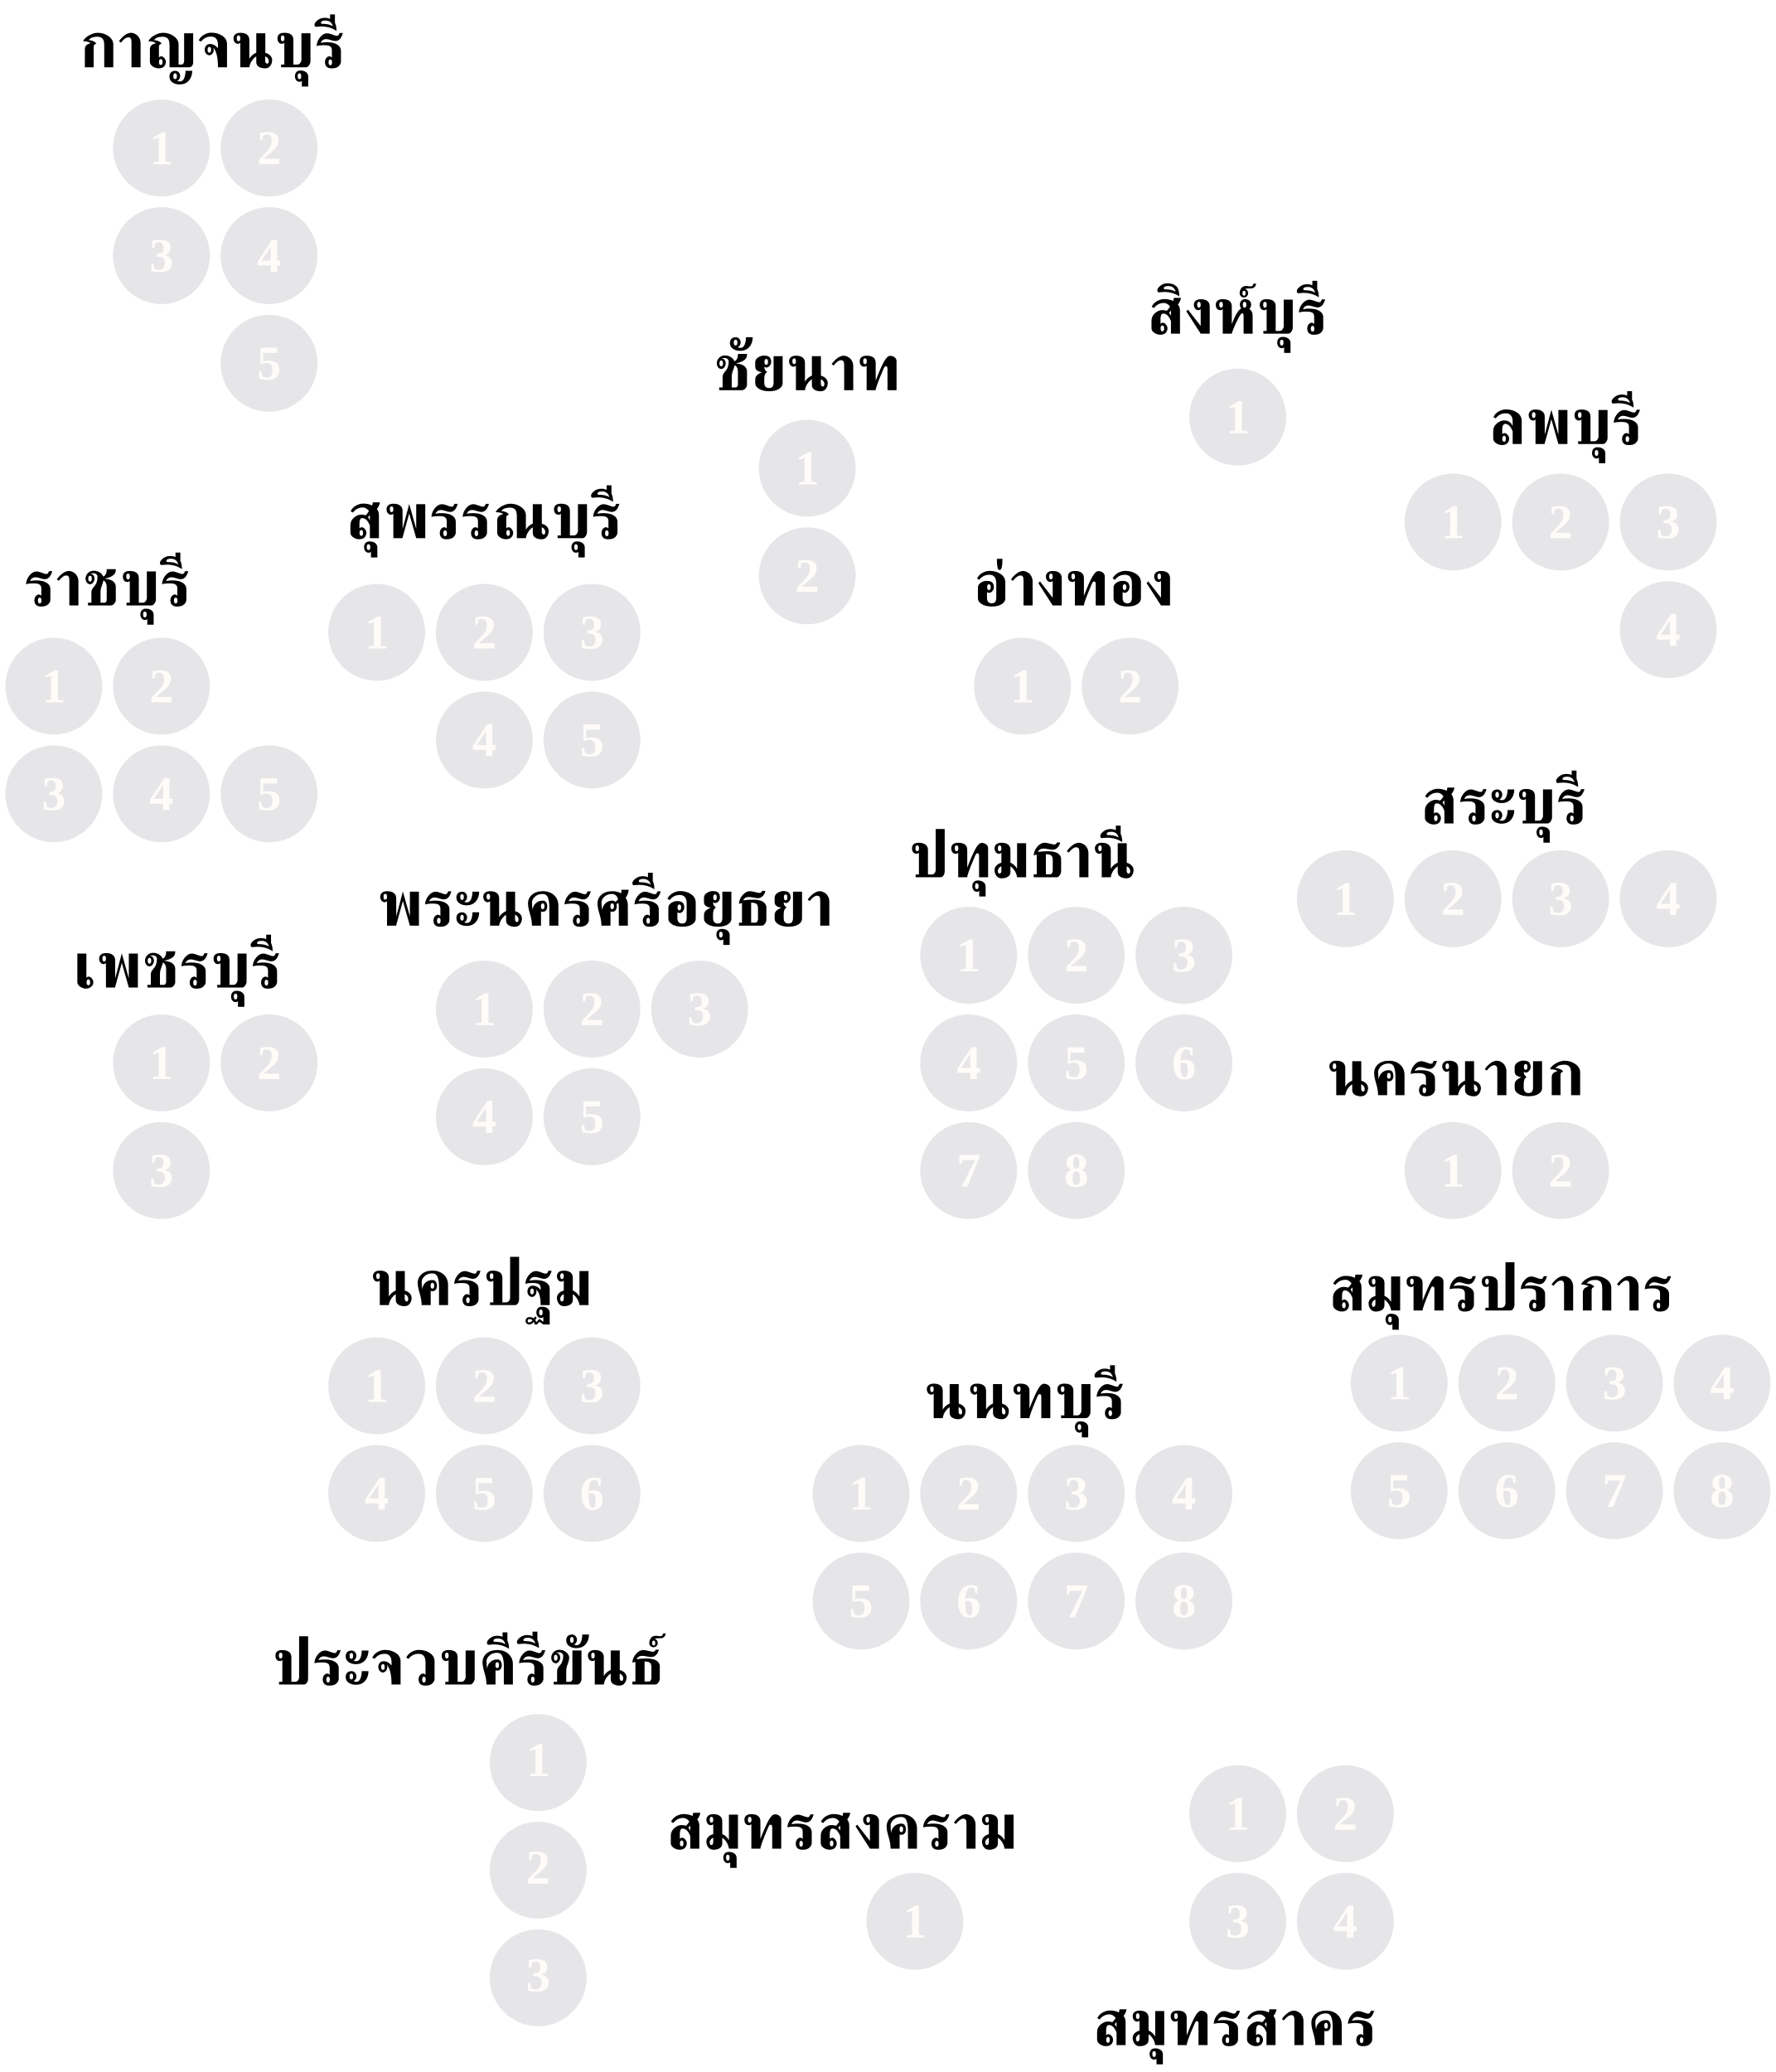
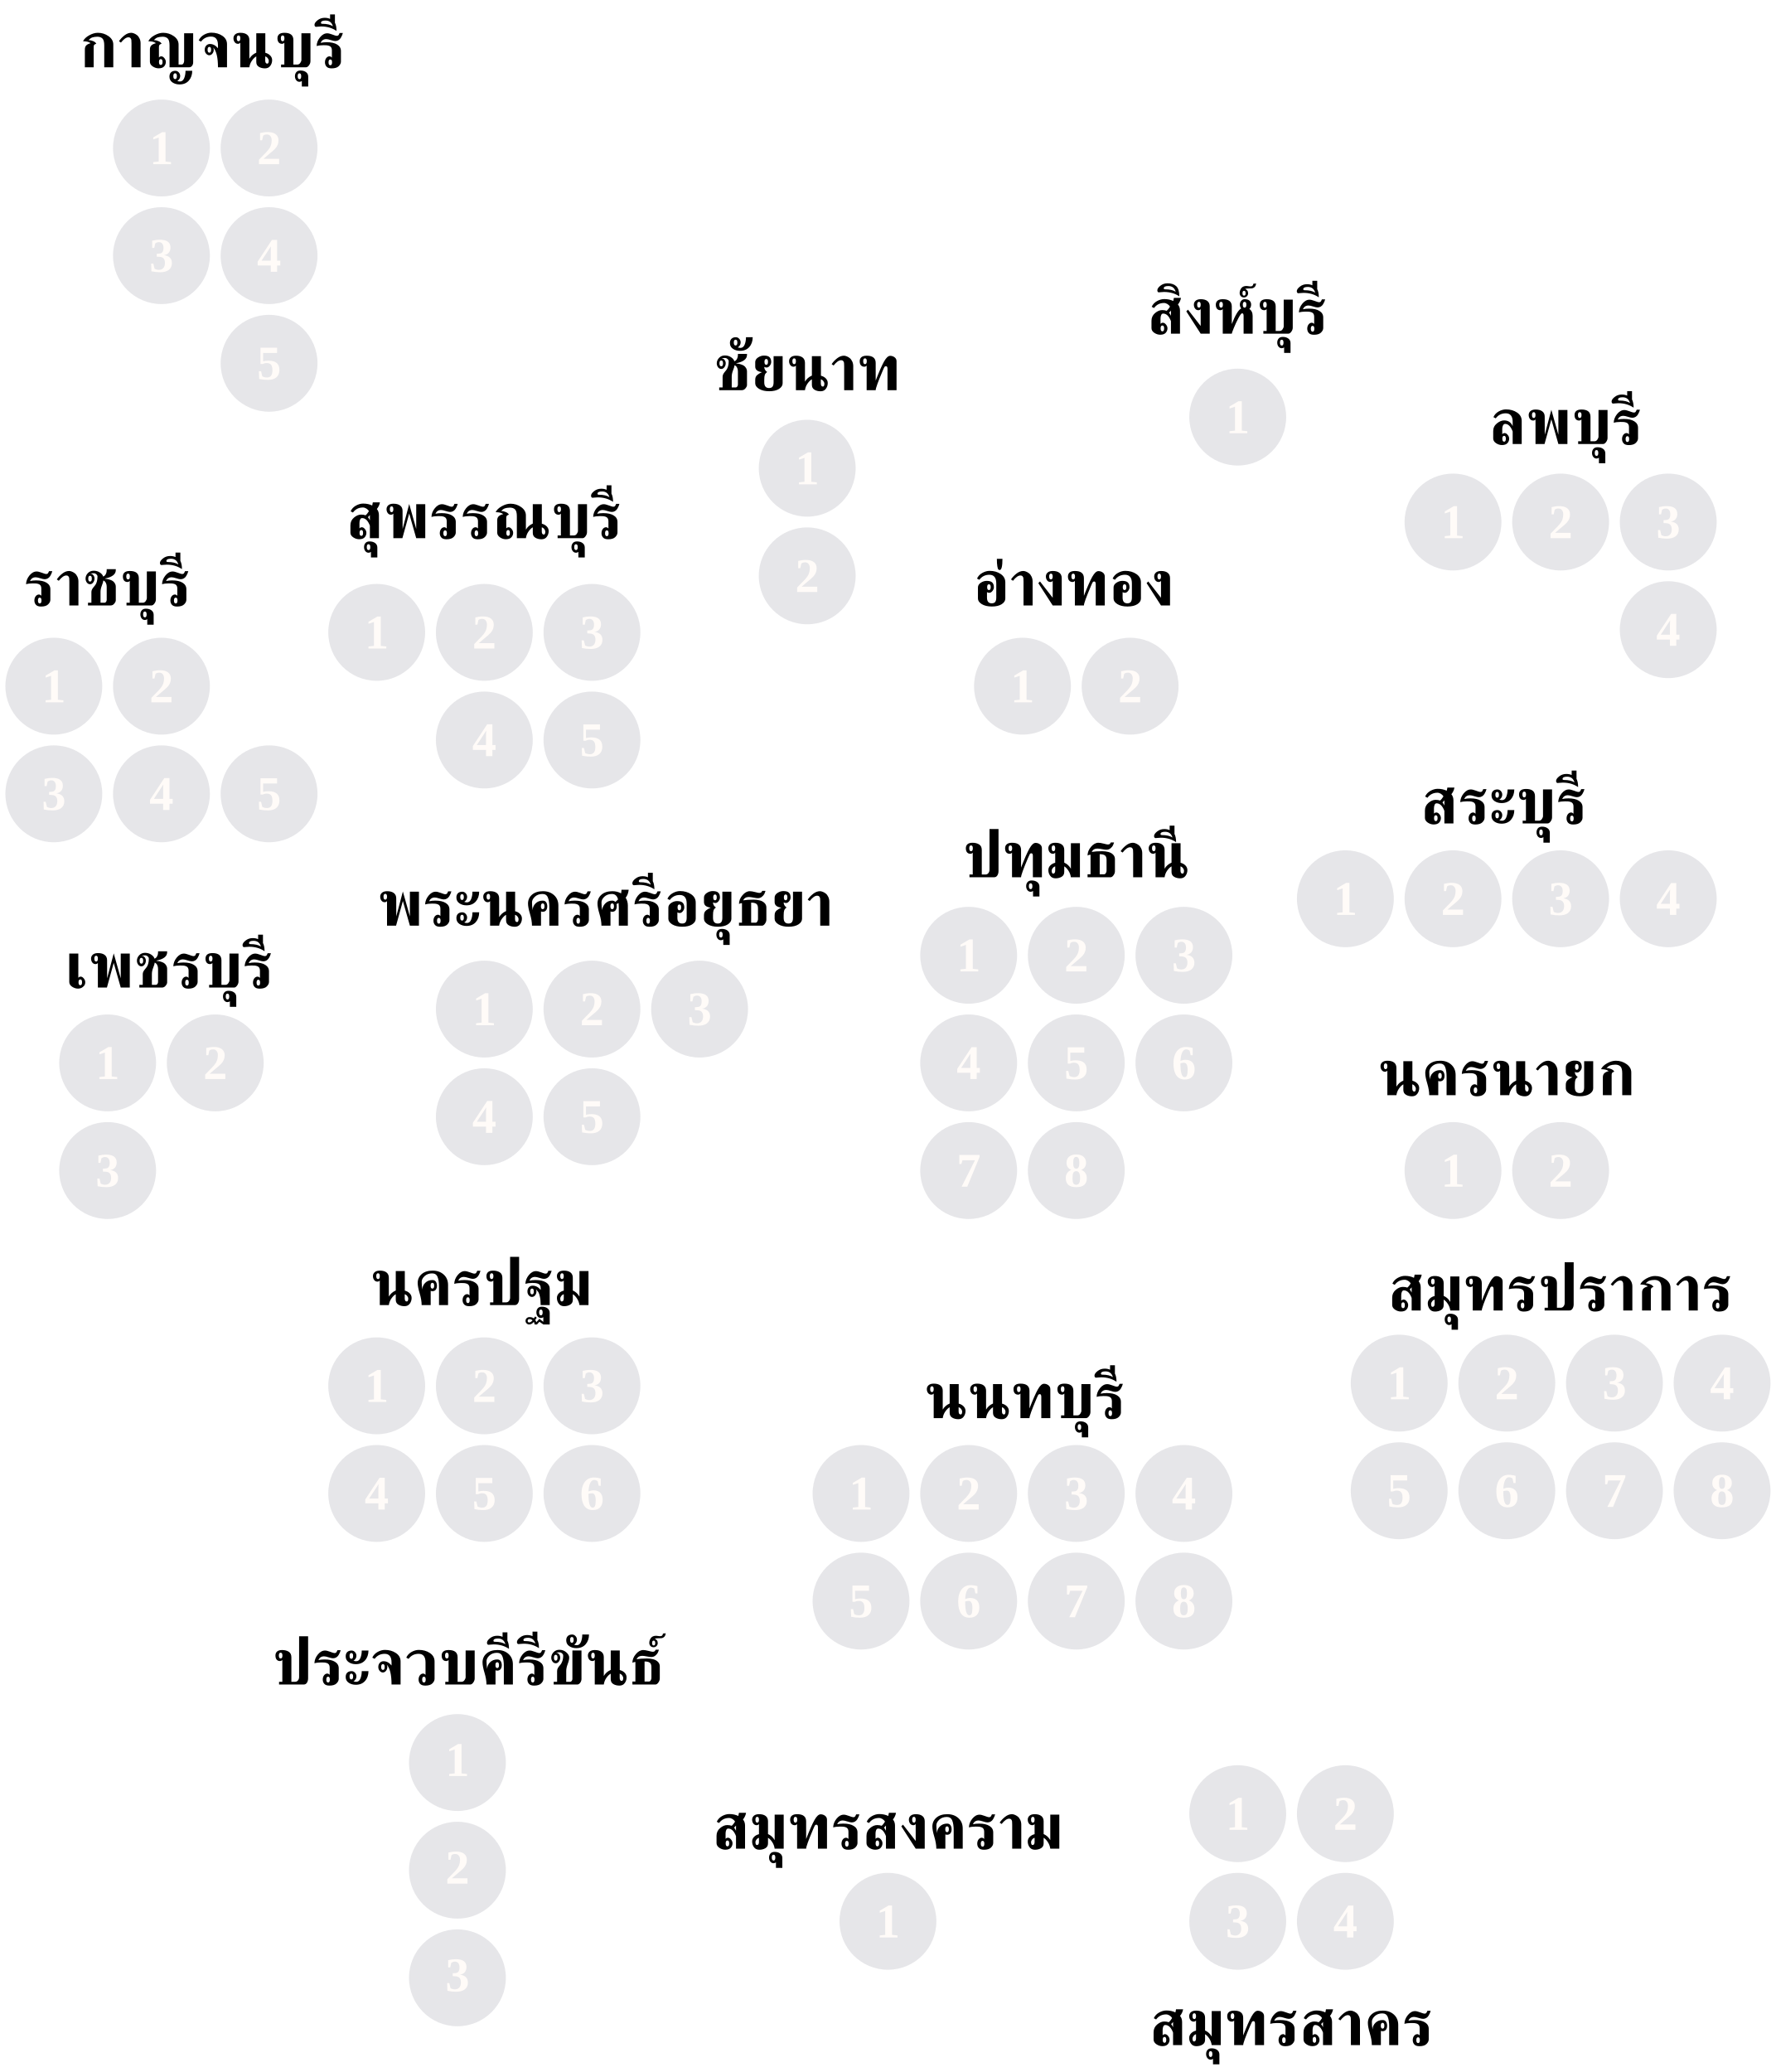
<svg xmlns="http://www.w3.org/2000/svg" width="660" height="770" viewBox="0 0 660 770" fill="none">
  <g id="region-2">
    <g id="province-72">
      <g id="SPB_5" style="pointer-events: all; cursor: pointer; transform: scale(1);">
        <g id="text_1">
          <circle cx="220" cy="275" r="18" fill="rgb(146 146 157 / 23%)" />
          <text x="220" y="281" text-anchor="middle" font-size="18" font-weight="bold" fill="#FFFBF8">5</text>
        </g>
      </g>
      <g id="SPB_4" style="pointer-events: all; cursor: pointer; transform: scale(1);">
        <g id="text_2">
          <circle cx="180" cy="275" r="18" fill="rgb(146 146 157 / 23%)" />
          <text x="180" y="281" text-anchor="middle" font-size="18" font-weight="bold" fill="#FFFBF8">4</text>
        </g>
      </g>
      <g id="SPB_3" style="pointer-events: all; cursor: pointer; transform: scale(1);">
        <g id="text_3">
          <circle cx="220" cy="235" r="18" fill="rgb(146 146 157 / 23%)" />
          <text x="220" y="241" text-anchor="middle" font-size="18" font-weight="bold" fill="#FFFBF8">3</text>
        </g>
      </g>
      <g id="SPB_2" style="pointer-events: all; cursor: pointer; transform: scale(1);">
        <g id="text_4">
          <circle cx="180" cy="235" r="18" fill="rgb(146 146 157 / 23%)" />
          <text x="180" y="241" text-anchor="middle" font-size="18" font-weight="bold" fill="#FFFBF8">2</text>
        </g>
      </g>
      <g id="SPB_1" style="pointer-events: all; cursor: pointer; transform: scale(1);">
        <g id="text_5">
          <circle cx="140" cy="235" r="18" fill="rgb(146 146 157 / 23%)" />
          <text x="140" y="241" text-anchor="middle" font-size="18" font-weight="bold" fill="#FFFBF8">1</text>
        </g>
      </g>
      <g id="SPB_name" style="cursor: pointer;">
        <rect x="118" y="175" width="125" height="35" rx="4" fill="transparent" />
        <text x="180" y="200" text-anchor="middle" font-size="24" font-weight="bold" fill="#000">สุพรรณบุรี</text>
      </g>
    </g>
    <g id="province-15">
      <g id="ATG_2" style="pointer-events: all; cursor: pointer; transform: scale(1);">
        <g id="text_6">
          <circle cx="420" cy="255" r="18" fill="rgb(146 146 157 / 23%)" />
          <text x="420" y="261" text-anchor="middle" font-size="18" font-weight="bold" fill="#FFFBF8">2</text>
        </g>
      </g>
      <g id="ATG_1" style="pointer-events: all; cursor: pointer; transform: scale(1);">
        <g id="text_7">
          <circle cx="380" cy="255" r="18" fill="rgb(146 146 157 / 23%)" />
          <text x="380" y="261" text-anchor="middle" font-size="18" font-weight="bold" fill="#FFFBF8">1</text>
        </g>
      </g>
      <g id="ATG_name" style="cursor: pointer;">
        <rect x="353" y="200" width="94" height="35" rx="4" fill="transparent" />
        <text x="399" y="225" text-anchor="middle" font-size="24" font-weight="bold" fill="#000">อ่างทอง</text>
      </g>
    </g>
    <g id="province-14">
      <g id="AYA_5" style="pointer-events: all; cursor: pointer; transform: scale(1);">
        <g id="text_8">
          <circle cx="220" cy="415" r="18" fill="rgb(146 146 157 / 23%)" />
          <text x="220" y="421" text-anchor="middle" font-size="18" font-weight="bold" fill="#FFFBF8">5</text>
        </g>
      </g>
      <g id="AYA_4" style="pointer-events: all; cursor: pointer; transform: scale(1);">
        <g id="text_9">
          <circle cx="180" cy="415" r="18" fill="rgb(146 146 157 / 23%)" />
          <text x="180" y="421" text-anchor="middle" font-size="18" font-weight="bold" fill="#FFFBF8">4</text>
        </g>
      </g>
      <g id="AYA_3" style="pointer-events: all; cursor: pointer; transform: scale(1);">
        <g id="text_10">
          <circle cx="260" cy="375" r="18" fill="rgb(146 146 157 / 23%)" />
          <text x="260" y="381" text-anchor="middle" font-size="18" font-weight="bold" fill="#FFFBF8">3</text>
        </g>
      </g>
      <g id="AYA_2" style="pointer-events: all; cursor: pointer; transform: scale(1);">
        <g id="text_11">
          <circle cx="220" cy="375" r="18" fill="rgb(146 146 157 / 23%)" />
          <text x="220" y="381" text-anchor="middle" font-size="18" font-weight="bold" fill="#FFFBF8">2</text>
        </g>
      </g>
      <g id="AYA_1" style="pointer-events: all; cursor: pointer; transform: scale(1);">
        <g id="text_12">
          <circle cx="180" cy="375" r="18" fill="rgb(146 146 157 / 23%)" />
          <text x="180" y="381" text-anchor="middle" font-size="18" font-weight="bold" fill="#FFFBF8">1</text>
        </g>
      </g>
      <g id="AYA_name" style="cursor: pointer;">
        <rect x="128" y="319" width="195" height="35" rx="4" fill="transparent" />
        <text x="225" y="344" text-anchor="middle" font-size="24" font-weight="bold" fill="#000">พระนครศรีอยุธยา</text>
      </g>
    </g>
    <g id="province-13">
      <g id="PTE_8" style="pointer-events: all; cursor: pointer; transform: scale(1);">
        <g id="text_13">
          <circle cx="400" cy="435" r="18" fill="rgb(146 146 157 / 23%)" />
          <text x="400" y="441" text-anchor="middle" font-size="18" font-weight="bold" fill="#FFFBF8">8</text>
        </g>
      </g>
      <g id="PTE_7" style="pointer-events: all; cursor: pointer; transform: scale(1);">
        <g id="text_13">
          <circle cx="360" cy="435" r="18" fill="rgb(146 146 157 / 23%)" />
          <text x="360" y="441" text-anchor="middle" font-size="18" font-weight="bold" fill="#FFFBF8">7</text>
        </g>
      </g>
      <g id="PTE_6" style="pointer-events: all; cursor: pointer; transform: scale(1);">
        <g id="text_14">
          <circle cx="440" cy="395" r="18" fill="rgb(146 146 157 / 23%)" />
          <text x="440" y="401" text-anchor="middle" font-size="18" font-weight="bold" fill="#FFFBF8">6</text>
        </g>
      </g>
      <g id="PTE_5" style="pointer-events: all; cursor: pointer; transform: scale(1);">
        <g id="text_15">
          <circle cx="400" cy="395" r="18" fill="rgb(146 146 157 / 23%)" />
          <text x="400" y="401" text-anchor="middle" font-size="18" font-weight="bold" fill="#FFFBF8">5</text>
        </g>
      </g>
      <g id="PTE_4" style="pointer-events: all; cursor: pointer; transform: scale(1);">
        <g id="text_16">
          <circle cx="360" cy="395" r="18" fill="rgb(146 146 157 / 23%)" />
          <text x="360" y="401" text-anchor="middle" font-size="18" font-weight="bold" fill="#FFFBF8">4</text>
        </g>
      </g>
      <g id="PTE_3" style="pointer-events: all; cursor: pointer; transform: scale(1);">
        <g id="text_17">
          <circle cx="440" cy="355" r="18" fill="rgb(146 146 157 / 23%)" />
          <text x="440" y="361" text-anchor="middle" font-size="18" font-weight="bold" fill="#FFFBF8">3</text>
        </g>
      </g>
      <g id="PTE_2" style="pointer-events: all; cursor: pointer; transform: scale(1);">
        <g id="text_18">
          <circle cx="400" cy="355" r="18" fill="rgb(146 146 157 / 23%)" />
          <text x="400" y="361" text-anchor="middle" font-size="18" font-weight="bold" fill="#FFFBF8">2</text>
        </g>
      </g>
      <g id="PTE_1" style="pointer-events: all; cursor: pointer; transform: scale(1);">
        <g id="text_19">
          <circle cx="360" cy="355" r="18" fill="rgb(146 146 157 / 23%)" />
          <text x="360" y="361" text-anchor="middle" font-size="18" font-weight="bold" fill="#FFFBF8">1</text>
        </g>
      </g>
      <g id="PTE_name" style="cursor: pointer;">
        <rect x="329" y="299" width="102" height="35" rx="4" fill="transparent" />
-         <text x="380" y="326" text-anchor="middle" font-size="24" font-weight="bold" fill="#000">ปทุมธานี</text>
+         <text x="400" y="326" text-anchor="middle" font-size="24" font-weight="bold" fill="#000">ปทุมธานี</text>
      </g>
    </g>
    <g id="province-12">
      <g id="NBI_8" style="pointer-events: all; cursor: pointer; transform: scale(1);">
        <g id="text_20">
          <circle cx="440" cy="595" r="18" fill="rgb(146 146 157 / 23%)" />
          <text x="440" y="601" text-anchor="middle" font-size="18" font-weight="bold" fill="#FFFBF8">8</text>
        </g>
      </g>
      <g id="NBI_7" style="pointer-events: all; cursor: pointer; transform: scale(1);">
        <g id="text_21">
          <circle cx="400" cy="595" r="18" fill="rgb(146 146 157 / 23%)" />
          <text x="400" y="601" text-anchor="middle" font-size="18" font-weight="bold" fill="#FFFBF8">7</text>
        </g>
      </g>
      <g id="NBI_6" style="pointer-events: all; cursor: pointer; transform: scale(1);">
        <g id="text_22">
          <circle cx="360" cy="595" r="18" fill="rgb(146 146 157 / 23%)" />
          <text x="360" y="601" text-anchor="middle" font-size="18" font-weight="bold" fill="#FFFBF8">6</text>
        </g>
      </g>
      <g id="NBI_5" style="pointer-events: all; cursor: pointer; transform: scale(1);">
        <g id="text_23">
          <circle cx="320" cy="595" r="18" fill="rgb(146 146 157 / 23%)" />
          <text x="320" y="601" text-anchor="middle" font-size="18" font-weight="bold" fill="#FFFBF8">5</text>
        </g>
      </g>
      <g id="NBI_4" style="pointer-events: all; cursor: pointer; transform: scale(1);">
        <g id="text_24">
          <circle cx="440" cy="555" r="18" fill="rgb(146 146 157 / 23%)" />
          <text x="440" y="561" text-anchor="middle" font-size="18" font-weight="bold" fill="#FFFBF8">4</text>
        </g>
      </g>
      <g id="NBI_3" style="pointer-events: all; cursor: pointer; transform: scale(1);">
        <g id="text_25">
          <circle cx="400" cy="555" r="18" fill="rgb(146 146 157 / 23%)" />
          <text x="400" y="561" text-anchor="middle" font-size="18" font-weight="bold" fill="#FFFBF8">3</text>
        </g>
      </g>
      <g id="NBI_2" style="pointer-events: all; cursor: pointer; transform: scale(1);">
        <g id="text_26">
          <circle cx="360" cy="555" r="18" fill="rgb(146 146 157 / 23%)" />
          <text x="360" y="561" text-anchor="middle" font-size="18" font-weight="bold" fill="#FFFBF8">2</text>
        </g>
      </g>
      <g id="NBI_1" style="pointer-events: all; cursor: pointer; transform: scale(1);">
        <g id="text_27">
          <circle cx="320" cy="555" r="18" fill="rgb(146 146 157 / 23%)" />
          <text x="320" y="561" text-anchor="middle" font-size="18" font-weight="bold" fill="#FFFBF8">1</text>
        </g>
      </g>
      <g id="NBI_name" style="cursor: pointer;">
        <rect x="338" y="500" width="88" height="35" rx="4" fill="transparent" />
        <text x="381" y="527" text-anchor="middle" font-size="24" font-weight="bold" fill="#000">นนทบุรี</text>
      </g>
    </g>
    <g id="province-73">
      <g id="NPT_6" style="pointer-events: all; cursor: pointer; transform: scale(1);">
        <g id="text_28">
          <circle cx="220" cy="555" r="18" fill="rgb(146 146 157 / 23%)" />
          <text x="220" y="561" text-anchor="middle" font-size="18" font-weight="bold" fill="#FFFBF8">6</text>
        </g>
      </g>
      <g id="NPT_5" style="pointer-events: all; cursor: pointer; transform: scale(1);">
        <g id="text_29">
          <circle cx="180" cy="555" r="18" fill="rgb(146 146 157 / 23%)" />
          <text x="180" y="561" text-anchor="middle" font-size="18" font-weight="bold" fill="#FFFBF8">5</text>
        </g>
      </g>
      <g id="NPT_4" style="pointer-events: all; cursor: pointer; transform: scale(1);">
        <g id="text_30">
          <circle cx="140" cy="555" r="18" fill="rgb(146 146 157 / 23%)" />
          <text x="140" y="561" text-anchor="middle" font-size="18" font-weight="bold" fill="#FFFBF8">4</text>
        </g>
      </g>
      <g id="NPT_3" style="pointer-events: all; cursor: pointer; transform: scale(1);">
        <g id="text_31">
          <circle cx="220" cy="515" r="18" fill="rgb(146 146 157 / 23%)" />
          <text x="220" y="521" text-anchor="middle" font-size="18" font-weight="bold" fill="#FFFBF8">3</text>
        </g>
      </g>
      <g id="NPT_2" style="pointer-events: all; cursor: pointer; transform: scale(1);">
        <g id="text_32">
          <circle cx="180" cy="515" r="18" fill="rgb(146 146 157 / 23%)" />
          <text x="180" y="521" text-anchor="middle" font-size="18" font-weight="bold" fill="#FFFBF8">2</text>
        </g>
      </g>
      <g id="NPT_1" style="pointer-events: all; cursor: pointer; transform: scale(1);">
        <g id="text_33">
          <circle cx="140" cy="515" r="18" fill="rgb(146 146 157 / 23%)" />
          <text x="140" y="521" text-anchor="middle" font-size="18" font-weight="bold" fill="#FFFBF8">1</text>
        </g>
      </g>
      <g id="NPT_name" style="cursor: pointer;">
        <rect x="129" y="460" width="102" height="35" rx="4" fill="transparent" />
        <text x="179" y="485" text-anchor="middle" font-size="24" font-weight="bold" fill="#000">นครปฐม</text>
      </g>
    </g>
    <g id="province-18">
      <g id="CNT_2" style="pointer-events: all; cursor: pointer; transform: scale(1);">
        <g id="text_34">
          <circle cx="300" cy="214" r="18" fill="rgb(146 146 157 / 23%)" />
          <text x="300" y="220" text-anchor="middle" font-size="18" font-weight="bold" fill="#FFFBF8">2</text>
        </g>
      </g>
      <g id="CNT_1" style="pointer-events: all; cursor: pointer; transform: scale(1);">
        <g id="text_35">
          <circle cx="300" cy="174" r="18" fill="rgb(146 146 157 / 23%)" />
          <text x="300" y="180" text-anchor="middle" font-size="18" font-weight="bold" fill="#FFFBF8">1</text>
        </g>
      </g>
      <g id="CNT_name" style="cursor: pointer;">
        <rect x="258" y="119" width="85" height="35" rx="4" fill="transparent" />
        <text x="300" y="145" text-anchor="middle" font-size="24" font-weight="bold" fill="#000">ชัยนาท</text>
      </g>
    </g>
    <g id="province-19">
      <g id="SRI_4" style="pointer-events: all; cursor: pointer; transform: scale(1);">
        <g id="text_36">
          <circle cx="620" cy="334" r="18" fill="rgb(146 146 157 / 23%)" />
          <text x="620" y="340" text-anchor="middle" font-size="18" font-weight="bold" fill="#FFFBF8">4</text>
        </g>
      </g>
      <g id="SRI_3" style="pointer-events: all; cursor: pointer; transform: scale(1);">
        <g id="text_37">
          <circle cx="580" cy="334" r="18" fill="rgb(146 146 157 / 23%)" />
          <text x="580" y="340" text-anchor="middle" font-size="18" font-weight="bold" fill="#FFFBF8">3</text>
        </g>
      </g>
      <g id="SRI_2" style="pointer-events: all; cursor: pointer; transform: scale(1);">
        <g id="text_38">
          <circle cx="540" cy="334" r="18" fill="rgb(146 146 157 / 23%)" />
          <text x="540" y="340" text-anchor="middle" font-size="18" font-weight="bold" fill="#FFFBF8">2</text>
        </g>
      </g>
      <g id="SRI_1" style="pointer-events: all; cursor: pointer; transform: scale(1);">
        <g id="text_39">
          <circle cx="500" cy="334" r="18" fill="rgb(146 146 157 / 23%)" />
          <text x="500" y="340" text-anchor="middle" font-size="18" font-weight="bold" fill="#FFFBF8">1</text>
        </g>
      </g>
      <g id="SRI_name" style="cursor: pointer;">
        <rect x="521" y="280" width="78" height="35" rx="4" fill="transparent" />
        <text x="559" y="306" text-anchor="middle" font-size="24" font-weight="bold" fill="#000">สระบุรี</text>
      </g>
    </g>
    <g id="province-74">
      <g id="SKN_4" style="pointer-events: all; cursor: pointer; transform: scale(1);">
        <g id="text_40">
          <circle cx="500" cy="714" r="18" fill="rgb(146 146 157 / 23%)" />
          <text x="500" y="720" text-anchor="middle" font-size="18" font-weight="bold" fill="#FFFBF8">4</text>
        </g>
      </g>
      <g id="SKN_3" style="pointer-events: all; cursor: pointer; transform: scale(1);">
        <g id="text_40">
          <circle cx="460" cy="714" r="18" fill="rgb(146 146 157 / 23%)" />
          <text x="460" y="720" text-anchor="middle" font-size="18" font-weight="bold" fill="#FFFBF8">3</text>
        </g>
      </g>
      <g id="SKN_2" style="pointer-events: all; cursor: pointer; transform: scale(1);">
        <g id="text_41">
          <circle cx="500" cy="674" r="18" fill="rgb(146 146 157 / 23%)" />
          <text x="500" y="680" text-anchor="middle" font-size="18" font-weight="bold" fill="#FFFBF8">2</text>
        </g>
      </g>
      <g id="SKN_1" style="pointer-events: all; cursor: pointer; transform: scale(1);">
        <g id="text_42">
          <circle cx="460" cy="674" r="18" fill="rgb(146 146 157 / 23%)" />
          <text x="460" y="680" text-anchor="middle" font-size="18" font-weight="bold" fill="#FFFBF8">1</text>
        </g>
      </g>
      <g id="SKN_name" style="cursor: pointer;">
        <rect x="395.5" y="735" width="128" height="35" rx="4" fill="transparent" />
-         <text x="459" y="760" text-anchor="middle" font-size="24" font-weight="bold" fill="#000">สมุทรสาคร</text>
+         <text x="480" y="760" text-anchor="middle" font-size="24" font-weight="bold" fill="#000">สมุทรสาคร</text>
      </g>
    </g>
    <g id="province-75">
      <g id="SKM_1" style="pointer-events: all; cursor: pointer; transform: scale(1);">
        <g id="text_43">
-           <circle cx="340" cy="714" r="18" fill="rgb(146 146 157 / 23%)" />
-           <text x="340" y="720" text-anchor="middle" font-size="18" font-weight="bold" fill="#FFFBF8">1</text>
+           <circle cx="330" cy="714" r="18" fill="rgb(146 146 157 / 23%)" />
+           <text x="330" y="720" text-anchor="middle" font-size="18" font-weight="bold" fill="#FFFBF8">1</text>
        </g>
      </g>
      <g id="SKM_name" style="cursor: pointer;">
        <rect x="235" y="660" width="156" height="35" rx="4" fill="transparent" />
-         <text x="313" y="687" text-anchor="middle" font-size="24" font-weight="bold" fill="#000">สมุทรสงคราม</text>
+         <text x="330" y="687" text-anchor="middle" font-size="24" font-weight="bold" fill="#000">สมุทรสงคราม</text>
      </g>
    </g>
    <g id="province-11">
      <g id="SPK_8" style="pointer-events: all; cursor: pointer; transform: scale(1);">
        <g id="text_44">
          <circle cx="640" cy="554" r="18" fill="rgb(146 146 157 / 23%)" />
          <text x="640" y="560" text-anchor="middle" font-size="18" font-weight="bold" fill="#FFFBF8">8</text>
        </g>
      </g>
      <g id="SPK_7" style="pointer-events: all; cursor: pointer; transform: scale(1);">
        <g id="text_45">
          <circle cx="600" cy="554" r="18" fill="rgb(146 146 157 / 23%)" />
          <text x="600" y="560" text-anchor="middle" font-size="18" font-weight="bold" fill="#FFFBF8">7</text>
        </g>
      </g>
      <g id="SPK_6" style="pointer-events: all; cursor: pointer; transform: scale(1);">
        <g id="text_46">
          <circle cx="560" cy="554" r="18" fill="rgb(146 146 157 / 23%)" />
          <text x="560" y="560" text-anchor="middle" font-size="18" font-weight="bold" fill="#FFFBF8">6</text>
        </g>
      </g>
      <g id="SPK_5" style="pointer-events: all; cursor: pointer; transform: scale(1);">
        <g id="text_47">
          <circle cx="520" cy="554" r="18" fill="rgb(146 146 157 / 23%)" />
          <text x="520" y="560" text-anchor="middle" font-size="18" font-weight="bold" fill="#FFFBF8">5</text>
        </g>
      </g>
      <g id="SPK_4" style="pointer-events: all; cursor: pointer; transform: scale(1);">
        <g id="text_48">
          <circle cx="640" cy="514" r="18" fill="rgb(146 146 157 / 23%)" />
          <text x="640" y="520" text-anchor="middle" font-size="18" font-weight="bold" fill="#FFFBF8">4</text>
        </g>
      </g>
      <g id="SPK_3" style="pointer-events: all; cursor: pointer; transform: scale(1);">
        <g id="text_49">
          <circle cx="600" cy="514" r="18" fill="rgb(146 146 157 / 23%)" />
          <text x="600" y="520" text-anchor="middle" font-size="18" font-weight="bold" fill="#FFFBF8">3</text>
        </g>
      </g>
      <g id="SPK_2" style="pointer-events: all; cursor: pointer; transform: scale(1);">
        <g id="text_50">
          <circle cx="560" cy="514" r="18" fill="rgb(146 146 157 / 23%)" />
          <text x="560" y="520" text-anchor="middle" font-size="18" font-weight="bold" fill="#FFFBF8">2</text>
        </g>
      </g>
      <g id="SPK_1" style="pointer-events: all; cursor: pointer; transform: scale(1);">
        <g id="text_51">
          <circle cx="520" cy="514" r="18" fill="rgb(146 146 157 / 23%)" />
          <text x="520" y="520" text-anchor="middle" font-size="18" font-weight="bold" fill="#FFFBF8">1</text>
        </g>
      </g>
      <g id="SPK_name" style="cursor: pointer;">
        <rect x="481.5" y="460" width="154" height="35" rx="4" fill="transparent" />
-         <text x="558" y="487" text-anchor="middle" font-size="24" font-weight="bold" fill="#000">สมุทรปราการ</text>
+         <text x="580" y="487" text-anchor="middle" font-size="24" font-weight="bold" fill="#000">สมุทรปราการ</text>
      </g>
    </g>
    <g id="province-16">
      <g id="LRI_4" style="pointer-events: all; cursor: pointer; transform: scale(1);">
        <g id="text_53">
          <circle cx="620" cy="234" r="18" fill="rgb(146 146 157 / 23%)" />
          <text x="620" y="240" text-anchor="middle" font-size="18" font-weight="bold" fill="#FFFBF8">4</text>
        </g>
      </g>
      <g id="LRI_3" style="pointer-events: all; cursor: pointer; transform: scale(1);">
        <g id="text_54">
          <circle cx="620" cy="194" r="18" fill="rgb(146 146 157 / 23%)" />
          <text x="620" y="200" text-anchor="middle" font-size="18" font-weight="bold" fill="#FFFBF8">3</text>
        </g>
      </g>
      <g id="LRI_2" style="pointer-events: all; cursor: pointer; transform: scale(1);">
        <g id="text_55">
          <circle cx="580" cy="194" r="18" fill="rgb(146 146 157 / 23%)" />
          <text x="580" y="200" text-anchor="middle" font-size="18" font-weight="bold" fill="#FFFBF8">2</text>
        </g>
      </g>
      <g id="LRI_1" style="pointer-events: all; cursor: pointer; transform: scale(1);">
        <g id="text_56">
          <circle cx="540" cy="194" r="18" fill="rgb(146 146 157 / 23%)" />
          <text x="540" y="200" text-anchor="middle" font-size="18" font-weight="bold" fill="#FFFBF8">1</text>
        </g>
      </g>
      <g id="LRI_name" style="cursor: pointer;">
        <rect x="542" y="140" width="76" height="35" rx="4" fill="transparent" />
        <text x="582" y="165" text-anchor="middle" font-size="24" font-weight="bold" fill="#000">ลพบุรี</text>
      </g>
    </g>
    <g id="province-26">
      <g id="NYK_2" style="pointer-events: all; cursor: pointer; transform: scale(1);">
        <g id="text_57">
          <circle cx="580" cy="435" r="18" fill="rgb(146 146 157 / 23%)" />
          <text x="580" y="441" text-anchor="middle" font-size="18" font-weight="bold" fill="#FFFBF8">2</text>
        </g>
      </g>
      <g id="NYK_1" style="pointer-events: all; cursor: pointer; transform: scale(1);">
        <g id="text_58">
          <circle cx="540" cy="435" r="18" fill="rgb(146 146 157 / 23%)" />
          <text x="540" y="441" text-anchor="middle" font-size="18" font-weight="bold" fill="#FFFBF8">1</text>
        </g>
      </g>
      <g id="NYK_name" style="cursor: pointer;">
        <rect x="483.5" y="380" width="116" height="35" rx="4" fill="transparent" />
-         <text x="541" y="407" text-anchor="middle" font-size="24" font-weight="bold" fill="#000">นครนายก</text>
+         <text x="560" y="407" text-anchor="middle" font-size="24" font-weight="bold" fill="#000">นครนายก</text>
      </g>
    </g>
    <g id="province-17">
      <g id="SBR_1" style="pointer-events: all; cursor: pointer; transform: scale(1);">
        <g id="text_59">
          <circle cx="460" cy="155" r="18" fill="rgb(146 146 157 / 23%)" />
          <text x="460" y="161" text-anchor="middle" font-size="18" font-weight="bold" fill="#FFFBF8">1</text>
        </g>
      </g>
      <g id="SBR_name" style="cursor: pointer;">
        <rect x="419" y="96" width="83" height="35" rx="4" fill="transparent" />
        <text x="460" y="124" text-anchor="middle" font-size="24" font-weight="bold" fill="#000">สิงห์บุรี</text>
      </g>
    </g>
    <g id="province-71">
      <g id="KRI_5" style="pointer-events: all; cursor: pointer; transform: scale(1);">
        <g id="text_60">
          <circle cx="100" cy="135" r="18" fill="rgb(146 146 157 / 23%)" />
          <text x="100" y="141" text-anchor="middle" font-size="18" font-weight="bold" fill="#FFFBF8">5</text>
        </g>
      </g>
      <g id="KRI_4" style="pointer-events: all; cursor: pointer; transform: scale(1);">
        <g id="text_61">
          <circle cx="100" cy="95" r="18" fill="rgb(146 146 157 / 23%)" />
          <text x="100" y="101" text-anchor="middle" font-size="18" font-weight="bold" fill="#FFFBF8">4</text>
        </g>
      </g>
      <g id="KRI_3" style="pointer-events: all; cursor: pointer; transform: scale(1);">
        <g id="text_62">
          <circle cx="60" cy="95" r="18" fill="rgb(146 146 157 / 23%)" />
          <text x="60" y="101" text-anchor="middle" font-size="18" font-weight="bold" fill="#FFFBF8">3</text>
        </g>
      </g>
      <g id="KRI_2" style="pointer-events: all; cursor: pointer; transform: scale(1);">
        <g id="text_63">
          <circle cx="100" cy="55" r="18" fill="rgb(146 146 157 / 23%)" />
          <text x="100" y="61" text-anchor="middle" font-size="18" font-weight="bold" fill="#FFFBF8">2</text>
        </g>
      </g>
      <g id="KRI_1" style="pointer-events: all; cursor: pointer; transform: scale(1);">
        <g id="text_64">
          <circle cx="60" cy="55" r="18" fill="rgb(146 146 157 / 23%)" />
          <text x="60" y="61" text-anchor="middle" font-size="18" font-weight="bold" fill="#FFFBF8">1</text>
        </g>
      </g>
      <g id="KRI_name" style="cursor: pointer;">
        <rect x="19" width="122" height="35" rx="4" fill="transparent" />
        <text x="79" y="25" text-anchor="middle" font-size="24" font-weight="bold" fill="#000">กาญจนบุรี</text>
      </g>
    </g>
    <g id="province-70">
      <g id="RBR_5" style="pointer-events: all; cursor: pointer; transform: scale(1);">
        <g id="text_65">
          <circle cx="100" cy="295" r="18" fill="rgb(146 146 157 / 23%)" />
          <text x="100" y="301" text-anchor="middle" font-size="18" font-weight="bold" fill="#FFFBF8">5</text>
        </g>
      </g>
      <g id="RBR_4" style="pointer-events: all; cursor: pointer; transform: scale(1);">
        <g id="text_66">
          <circle cx="60" cy="295" r="18" fill="rgb(146 146 157 / 23%)" />
          <text x="60" y="301" text-anchor="middle" font-size="18" font-weight="bold" fill="#FFFBF8">4</text>
        </g>
      </g>
      <g id="RBR_3" style="pointer-events: all; cursor: pointer; transform: scale(1);">
        <g id="text_67">
          <circle cx="20" cy="295" r="18" fill="rgb(146 146 157 / 23%)" />
          <text x="20" y="301" text-anchor="middle" font-size="18" font-weight="bold" fill="#FFFBF8">3</text>
        </g>
      </g>
      <g id="RBR_2" style="pointer-events: all; cursor: pointer; transform: scale(1);">
        <g id="text_68">
          <circle cx="60" cy="255" r="18" fill="rgb(146 146 157 / 23%)" />
          <text x="60" y="261" text-anchor="middle" font-size="18" font-weight="bold" fill="#FFFBF8">2</text>
        </g>
      </g>
      <g id="RBR_1" style="pointer-events: all; cursor: pointer; transform: scale(1);">
        <g id="text_69">
          <circle cx="20" cy="255" r="18" fill="rgb(146 146 157 / 23%)" />
          <text x="20" y="261" text-anchor="middle" font-size="18" font-weight="bold" fill="#FFFBF8">1</text>
        </g>
      </g>
      <g id="RBR_name" style="cursor: pointer;">
        <rect y="198" width="81" height="35" rx="4" fill="transparent" />
        <text x="40" y="225" text-anchor="middle" font-size="24" font-weight="bold" fill="#000">ราชบุรี</text>
      </g>
    </g>
    <g id="province-76">
      <g id="PBI_3" style="pointer-events: all; cursor: pointer; transform: scale(1);">
        <g id="text_70">
-           <circle cx="60" cy="435" r="18" fill="rgb(146 146 157 / 23%)" />
-           <text x="60" y="441" text-anchor="middle" font-size="18" font-weight="bold" fill="#FFFBF8">3</text>
+           <circle cx="40" cy="435" r="18" fill="rgb(146 146 157 / 23%)" />
+           <text x="40" y="441" text-anchor="middle" font-size="18" font-weight="bold" fill="#FFFBF8">3</text>
        </g>
      </g>
      <g id="PBI_2" style="pointer-events: all; cursor: pointer; transform: scale(1);">
        <g id="text_71">
-           <circle cx="100" cy="395" r="18" fill="rgb(146 146 157 / 23%)" />
-           <text x="100" y="401" text-anchor="middle" font-size="18" font-weight="bold" fill="#FFFBF8">2</text>
+           <circle cx="80" cy="395" r="18" fill="rgb(146 146 157 / 23%)" />
+           <text x="80" y="401" text-anchor="middle" font-size="18" font-weight="bold" fill="#FFFBF8">2</text>
        </g>
      </g>
      <g id="PBI_1" style="pointer-events: all; cursor: pointer; transform: scale(1);">
        <g id="text_72">
-           <circle cx="60" cy="395" r="18" fill="rgb(146 146 157 / 23%)" />
-           <text x="60" y="401" text-anchor="middle" font-size="18" font-weight="bold" fill="#FFFBF8">1</text>
+           <circle cx="40" cy="395" r="18" fill="rgb(146 146 157 / 23%)" />
+           <text x="40" y="401" text-anchor="middle" font-size="18" font-weight="bold" fill="#FFFBF8">1</text>
        </g>
      </g>
      <g id="PBI_name" style="cursor: pointer;">
        <rect x="20" y="340" width="94" height="35" rx="4" fill="transparent" />
-         <text x="66" y="367" text-anchor="middle" font-size="24" font-weight="bold" fill="#000">เพชรบุรี</text>
+         <text x="63" y="367" text-anchor="middle" font-size="24" font-weight="bold" fill="#000">เพชรบุรี</text>
      </g>
    </g>
    <g id="province-77">
      <g id="PKN_3" style="pointer-events: all; cursor: pointer; transform: scale(1);">
        <g id="text_73">
-           <circle cx="200" cy="735" r="18" fill="rgb(146 146 157 / 23%)" />
-           <text x="200" y="740" text-anchor="middle" font-size="18" font-weight="bold" fill="#FFFBF8">3</text>
+           <circle cx="170" cy="735" r="18" fill="rgb(146 146 157 / 23%)" />
+           <text x="170" y="740" text-anchor="middle" font-size="18" font-weight="bold" fill="#FFFBF8">3</text>
        </g>
      </g>
      <g id="PKN_2" style="pointer-events: all; cursor: pointer; transform: scale(1);">
        <g id="text_74">
-           <circle cx="200" cy="695" r="18" fill="rgb(146 146 157 / 23%)" />
-           <text x="200" y="700" text-anchor="middle" font-size="18" font-weight="bold" fill="#FFFBF8">2</text>
+           <circle cx="170" cy="695" r="18" fill="rgb(146 146 157 / 23%)" />
+           <text x="170" y="700" text-anchor="middle" font-size="18" font-weight="bold" fill="#FFFBF8">2</text>
        </g>
      </g>
      <g id="PKN_1" style="pointer-events: all; cursor: pointer; transform: scale(1);">
        <g id="text_75">
-           <circle cx="200" cy="655" r="18" fill="rgb(146 146 157 / 23%)" />
-           <text x="200" y="660" text-anchor="middle" font-size="18" font-weight="bold" fill="#FFFBF8">1</text>
+           <circle cx="170" cy="655" r="18" fill="rgb(146 146 157 / 23%)" />
+           <text x="170" y="660" text-anchor="middle" font-size="18" font-weight="bold" fill="#FFFBF8">1</text>
        </g>
      </g>
      <g id="PKN_name" style="cursor: pointer;">
        <rect x="90.5" y="600" width="166" height="35" rx="4" fill="transparent" />
        <text x="174" y="626" text-anchor="middle" font-size="24" font-weight="bold" fill="#000">ประจวบคีรีขันธ์</text>
      </g>
    </g>
  </g>
</svg>
